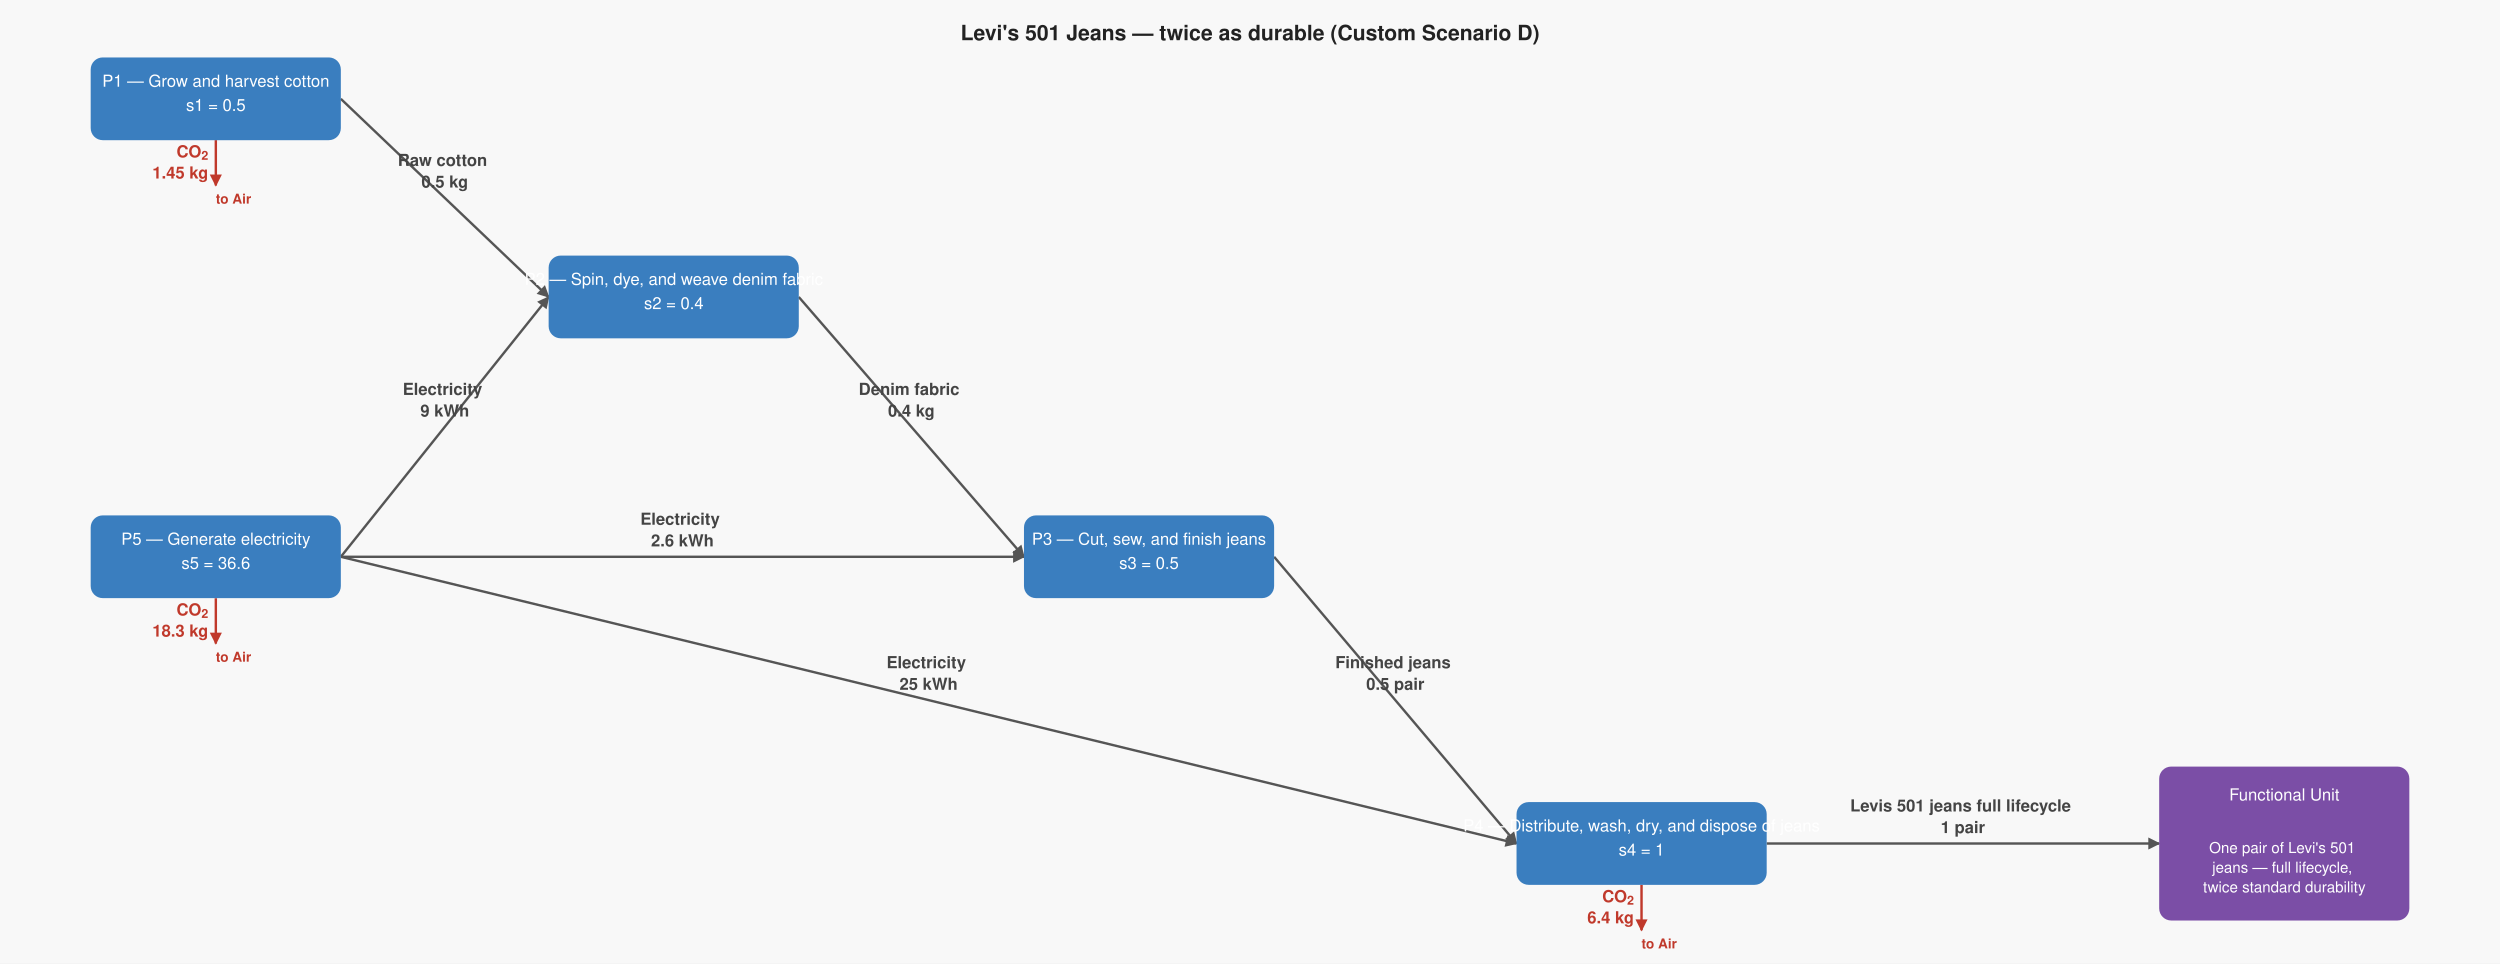
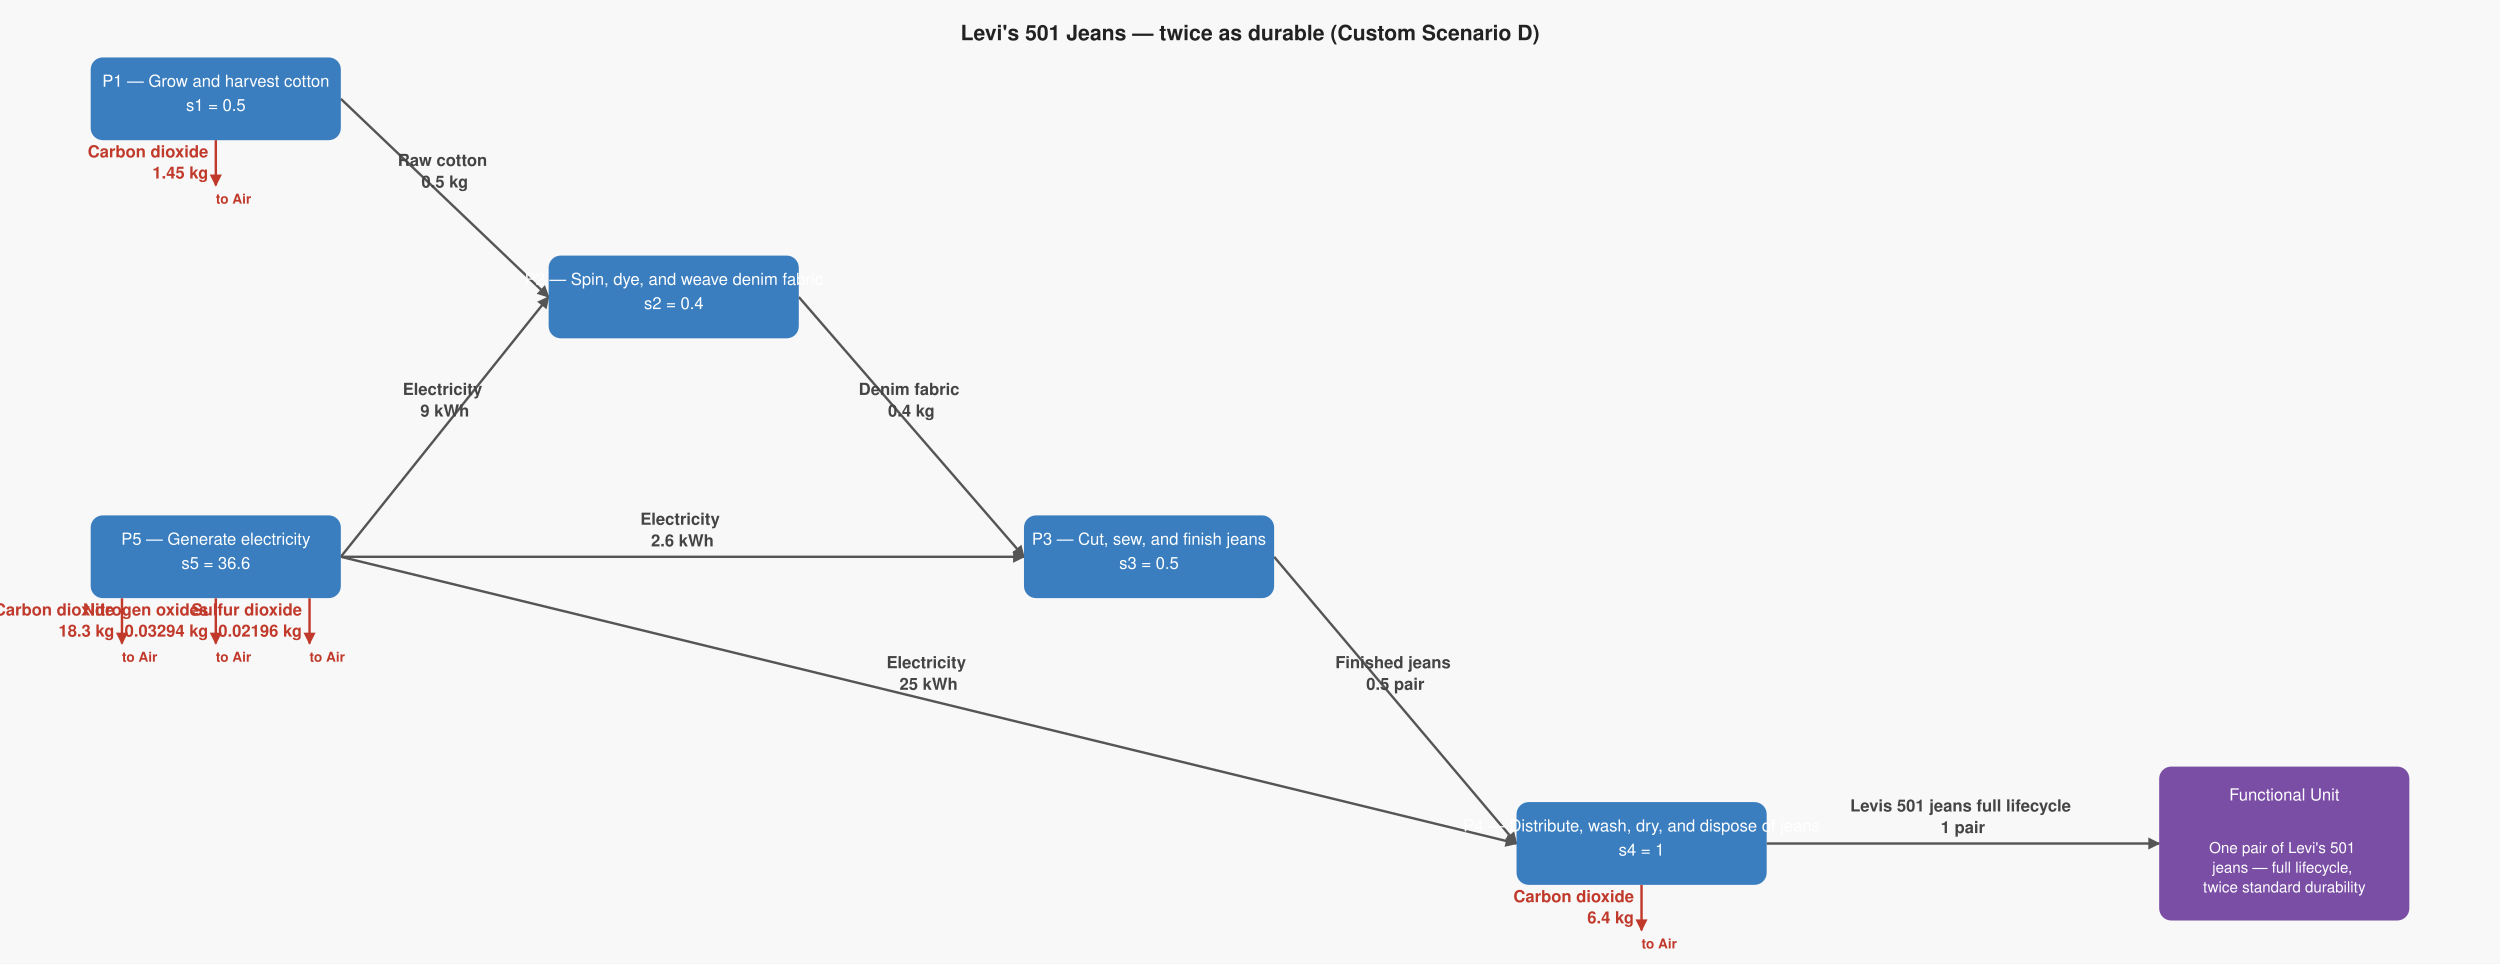
<svg xmlns="http://www.w3.org/2000/svg" width="1654.1" height="637.5" viewBox="0 -38.0 1654.1 637.5">
  <rect x="0" y="-38.0" width="1654.1" height="637.5" fill="#f8f8f8" />
  <defs>
    <marker id="arr" viewBox="0 0 10 10" refX="9" refY="5" markerWidth="5" markerHeight="5" orient="auto">
      <path d="M0,0 L10,5 L0,10 z" fill="#555555" />
    </marker>
    <marker id="arr-green" viewBox="0 0 10 10" refX="9" refY="5" markerWidth="5" markerHeight="5" orient="auto">
      <path d="M0,0 L10,5 L0,10 z" fill="#2d7a45" />
    </marker>
    <marker id="arr-red" viewBox="0 0 10 10" refX="9" refY="5" markerWidth="5" markerHeight="5" orient="auto">
      <path d="M0,0 L10,5 L0,10 z" fill="#c0392b" />
    </marker>
  </defs>
  <text x="827.1" y="-11.4" text-anchor="middle" dominant-baseline="auto" font-family="Helvetica,Arial,sans-serif" font-size="14" font-weight="bold" fill="#222">Levi's 501 Jeans — twice as durable (Custom Scenario D)</text>
  <line x1="142.8" y1="54.7" x2="142.8" y2="84.7" stroke="#c0392b" stroke-width="1.6" marker-end="url(#arr-red)" />
-   <text x="137.8" y="66.1" text-anchor="end" dominant-baseline="auto" font-family="Helvetica,Arial,sans-serif" font-size="11" font-weight="bold" fill="#c0392b">CO<tspan baseline-shift="sub" font-size="0.75em">2</tspan>
-   </text>
+   <text x="137.8" y="66.1" text-anchor="end" dominant-baseline="auto" font-family="Helvetica,Arial,sans-serif" font-size="11" font-weight="bold" fill="#c0392b">Carbon dioxide</text>
  <text x="137.8" y="80.1" text-anchor="end" dominant-baseline="auto" font-family="Helvetica,Arial,sans-serif" font-size="11" font-weight="bold" fill="#c0392b">1.45 kg</text>
  <text x="142.8" y="96.7" text-anchor="start" dominant-baseline="auto" font-family="Helvetica,Arial,sans-serif" font-size="9" font-weight="bold" fill="#c0392b">to Air</text>
  <line x1="1086.1" y1="547.5" x2="1086.1" y2="577.5" stroke="#c0392b" stroke-width="1.6" marker-end="url(#arr-red)" />
-   <text x="1081.1" y="558.9" text-anchor="end" dominant-baseline="auto" font-family="Helvetica,Arial,sans-serif" font-size="11" font-weight="bold" fill="#c0392b">CO<tspan baseline-shift="sub" font-size="0.75em">2</tspan>
-   </text>
+   <text x="1081.1" y="558.9" text-anchor="end" dominant-baseline="auto" font-family="Helvetica,Arial,sans-serif" font-size="11" font-weight="bold" fill="#c0392b">Carbon dioxide</text>
  <text x="1081.1" y="572.9" text-anchor="end" dominant-baseline="auto" font-family="Helvetica,Arial,sans-serif" font-size="11" font-weight="bold" fill="#c0392b">6.4 kg</text>
  <text x="1086.1" y="589.5" text-anchor="start" dominant-baseline="auto" font-family="Helvetica,Arial,sans-serif" font-size="9" font-weight="bold" fill="#c0392b">to Air</text>
+   <line x1="80.7" y1="357.8" x2="80.7" y2="387.8" stroke="#c0392b" stroke-width="1.6" marker-end="url(#arr-red)" />
+   <text x="75.7" y="369.2" text-anchor="end" dominant-baseline="auto" font-family="Helvetica,Arial,sans-serif" font-size="11" font-weight="bold" fill="#c0392b">Carbon dioxide</text>
+   <text x="75.7" y="383.2" text-anchor="end" dominant-baseline="auto" font-family="Helvetica,Arial,sans-serif" font-size="11" font-weight="bold" fill="#c0392b">18.3 kg</text>
+   <text x="80.7" y="399.8" text-anchor="start" dominant-baseline="auto" font-family="Helvetica,Arial,sans-serif" font-size="9" font-weight="bold" fill="#c0392b">to Air</text>
  <line x1="142.8" y1="357.8" x2="142.8" y2="387.8" stroke="#c0392b" stroke-width="1.6" marker-end="url(#arr-red)" />
-   <text x="137.8" y="369.2" text-anchor="end" dominant-baseline="auto" font-family="Helvetica,Arial,sans-serif" font-size="11" font-weight="bold" fill="#c0392b">CO<tspan baseline-shift="sub" font-size="0.75em">2</tspan>
-   </text>
-   <text x="137.8" y="383.2" text-anchor="end" dominant-baseline="auto" font-family="Helvetica,Arial,sans-serif" font-size="11" font-weight="bold" fill="#c0392b">18.3 kg</text>
+   <text x="137.8" y="369.2" text-anchor="end" dominant-baseline="auto" font-family="Helvetica,Arial,sans-serif" font-size="11" font-weight="bold" fill="#c0392b">Nitrogen oxides</text>
+   <text x="137.8" y="383.2" text-anchor="end" dominant-baseline="auto" font-family="Helvetica,Arial,sans-serif" font-size="11" font-weight="bold" fill="#c0392b">0.03294 kg</text>
  <text x="142.8" y="399.8" text-anchor="start" dominant-baseline="auto" font-family="Helvetica,Arial,sans-serif" font-size="9" font-weight="bold" fill="#c0392b">to Air</text>
+   <line x1="204.8" y1="357.8" x2="204.8" y2="387.8" stroke="#c0392b" stroke-width="1.6" marker-end="url(#arr-red)" />
+   <text x="199.8" y="369.2" text-anchor="end" dominant-baseline="auto" font-family="Helvetica,Arial,sans-serif" font-size="11" font-weight="bold" fill="#c0392b">Sulfur dioxide</text>
+   <text x="199.8" y="383.2" text-anchor="end" dominant-baseline="auto" font-family="Helvetica,Arial,sans-serif" font-size="11" font-weight="bold" fill="#c0392b">0.02196 kg</text>
+   <text x="204.8" y="399.8" text-anchor="start" dominant-baseline="auto" font-family="Helvetica,Arial,sans-serif" font-size="9" font-weight="bold" fill="#c0392b">to Air</text>
  <line x1="225.5" y1="27.4" x2="363.0" y2="158.5" stroke="#555555" stroke-width="1.6" marker-end="url(#arr)" />
  <text text-anchor="middle" font-family="Helvetica,Arial,sans-serif" font-size="11" font-weight="bold" fill="#444">
    <tspan x="294.3" y="71.8" dominant-baseline="auto">Raw cotton</tspan>
    <tspan x="294.3" y="86.1" dominant-baseline="auto">0.5 kg</tspan>
  </text>
  <line x1="528.5" y1="158.5" x2="677.5" y2="330.4" stroke="#555555" stroke-width="1.6" marker-end="url(#arr)" />
  <text text-anchor="middle" font-family="Helvetica,Arial,sans-serif" font-size="11" font-weight="bold" fill="#444">
    <tspan x="603.0" y="223.3" dominant-baseline="auto">Denim fabric</tspan>
    <tspan x="603.0" y="237.6" dominant-baseline="auto">0.4 kg</tspan>
  </text>
  <line x1="843.0" y1="330.4" x2="1003.4" y2="520.1" stroke="#555555" stroke-width="1.6" marker-end="url(#arr)" />
  <text text-anchor="middle" font-family="Helvetica,Arial,sans-serif" font-size="11" font-weight="bold" fill="#444">
    <tspan x="923.2" y="404.1" dominant-baseline="auto">Finished jeans</tspan>
    <tspan x="923.2" y="418.4" dominant-baseline="auto">0.5 pair</tspan>
  </text>
  <line x1="1168.9" y1="520.1" x2="1428.6" y2="520.1" stroke="#555555" stroke-width="1.6" marker-end="url(#arr)" />
  <text text-anchor="middle" font-family="Helvetica,Arial,sans-serif" font-size="11" font-weight="bold" fill="#444">
    <tspan x="1298.7" y="498.9" dominant-baseline="auto">Levis 501 jeans full lifecycle</tspan>
    <tspan x="1298.7" y="513.2" dominant-baseline="auto">1 pair</tspan>
  </text>
  <line x1="225.5" y1="330.4" x2="363.0" y2="158.5" stroke="#555555" stroke-width="1.6" marker-end="url(#arr)" />
  <text text-anchor="middle" font-family="Helvetica,Arial,sans-serif" font-size="11" font-weight="bold" fill="#444">
    <tspan x="294.3" y="223.3" dominant-baseline="auto">Electricity</tspan>
    <tspan x="294.3" y="237.6" dominant-baseline="auto">9 kWh</tspan>
  </text>
  <line x1="225.5" y1="330.4" x2="677.5" y2="330.4" stroke="#555555" stroke-width="1.6" marker-end="url(#arr)" />
  <text text-anchor="middle" font-family="Helvetica,Arial,sans-serif" font-size="11" font-weight="bold" fill="#444">
    <tspan x="451.5" y="309.2" dominant-baseline="auto">Electricity</tspan>
    <tspan x="451.5" y="323.5" dominant-baseline="auto">2.6 kWh</tspan>
  </text>
  <line x1="225.5" y1="330.4" x2="1003.4" y2="520.1" stroke="#555555" stroke-width="1.6" marker-end="url(#arr)" />
  <text text-anchor="middle" font-family="Helvetica,Arial,sans-serif" font-size="11" font-weight="bold" fill="#444">
    <tspan x="614.4" y="404.1" dominant-baseline="auto">Electricity</tspan>
    <tspan x="614.4" y="418.4" dominant-baseline="auto">25 kWh</tspan>
  </text>
  <rect x="60.0" y="-0.0" width="165.513" height="54.745" rx="8" fill="#3a7ebf" />
  <text x="142.8" y="19.4" text-anchor="middle" dominant-baseline="auto" font-family="Helvetica,Arial,sans-serif" font-size="11" font-weight="normal" fill="white">P1 — Grow and harvest cotton</text>
  <text x="142.8" y="35.4" text-anchor="middle" dominant-baseline="auto" font-family="Helvetica,Arial,sans-serif" font-size="11" font-weight="normal" fill="white">s1 = 0.5</text>
  <rect x="363.0" y="131.1" width="165.513" height="54.745" rx="8" fill="#3a7ebf" />
  <text x="445.8" y="150.5" text-anchor="middle" dominant-baseline="auto" font-family="Helvetica,Arial,sans-serif" font-size="11" font-weight="normal" fill="white">P2 — Spin, dye, and weave denim fabric</text>
  <text x="445.8" y="166.5" text-anchor="middle" dominant-baseline="auto" font-family="Helvetica,Arial,sans-serif" font-size="11" font-weight="normal" fill="white">s2 = 0.4</text>
  <rect x="677.5" y="303.0" width="165.513" height="54.745" rx="8" fill="#3a7ebf" />
  <text x="760.2" y="322.4" text-anchor="middle" dominant-baseline="auto" font-family="Helvetica,Arial,sans-serif" font-size="11" font-weight="normal" fill="white">P3 — Cut, sew, and finish jeans</text>
  <text x="760.2" y="338.4" text-anchor="middle" dominant-baseline="auto" font-family="Helvetica,Arial,sans-serif" font-size="11" font-weight="normal" fill="white">s3 = 0.5</text>
  <rect x="1003.4" y="492.7" width="165.513" height="54.745" rx="8" fill="#3a7ebf" />
  <text x="1086.1" y="512.1" text-anchor="middle" dominant-baseline="auto" font-family="Helvetica,Arial,sans-serif" font-size="11" font-weight="normal" fill="white">P4 — Distribute, wash, dry, and dispose of jeans</text>
  <text x="1086.1" y="528.1" text-anchor="middle" dominant-baseline="auto" font-family="Helvetica,Arial,sans-serif" font-size="11" font-weight="normal" fill="white">s4 = 1</text>
  <rect x="60.0" y="303.0" width="165.513" height="54.745" rx="8" fill="#3a7ebf" />
  <text x="142.8" y="322.4" text-anchor="middle" dominant-baseline="auto" font-family="Helvetica,Arial,sans-serif" font-size="11" font-weight="normal" fill="white">P5 — Generate electricity</text>
  <text x="142.8" y="338.4" text-anchor="middle" dominant-baseline="auto" font-family="Helvetica,Arial,sans-serif" font-size="11" font-weight="normal" fill="white">s5 = 36.6</text>
  <rect x="1428.6" y="469.2" width="165.513" height="101.851" rx="8" fill="#7b4ea6" />
  <text x="1511.4" y="491.6" text-anchor="middle" dominant-baseline="auto" font-family="Helvetica,Arial,sans-serif" font-size="11" font-weight="normal" fill="white">Functional Unit</text>
  <text text-anchor="middle" font-family="Helvetica,Arial,sans-serif" font-size="10" font-weight="normal" fill="white">
    <tspan x="1511.4" y="526.4" dominant-baseline="auto">One pair of Levi's 501</tspan>
    <tspan x="1511.4" y="539.4" dominant-baseline="auto">jeans — full lifecycle,</tspan>
    <tspan x="1511.4" y="552.4" dominant-baseline="auto">twice standard durability</tspan>
  </text>
</svg>
